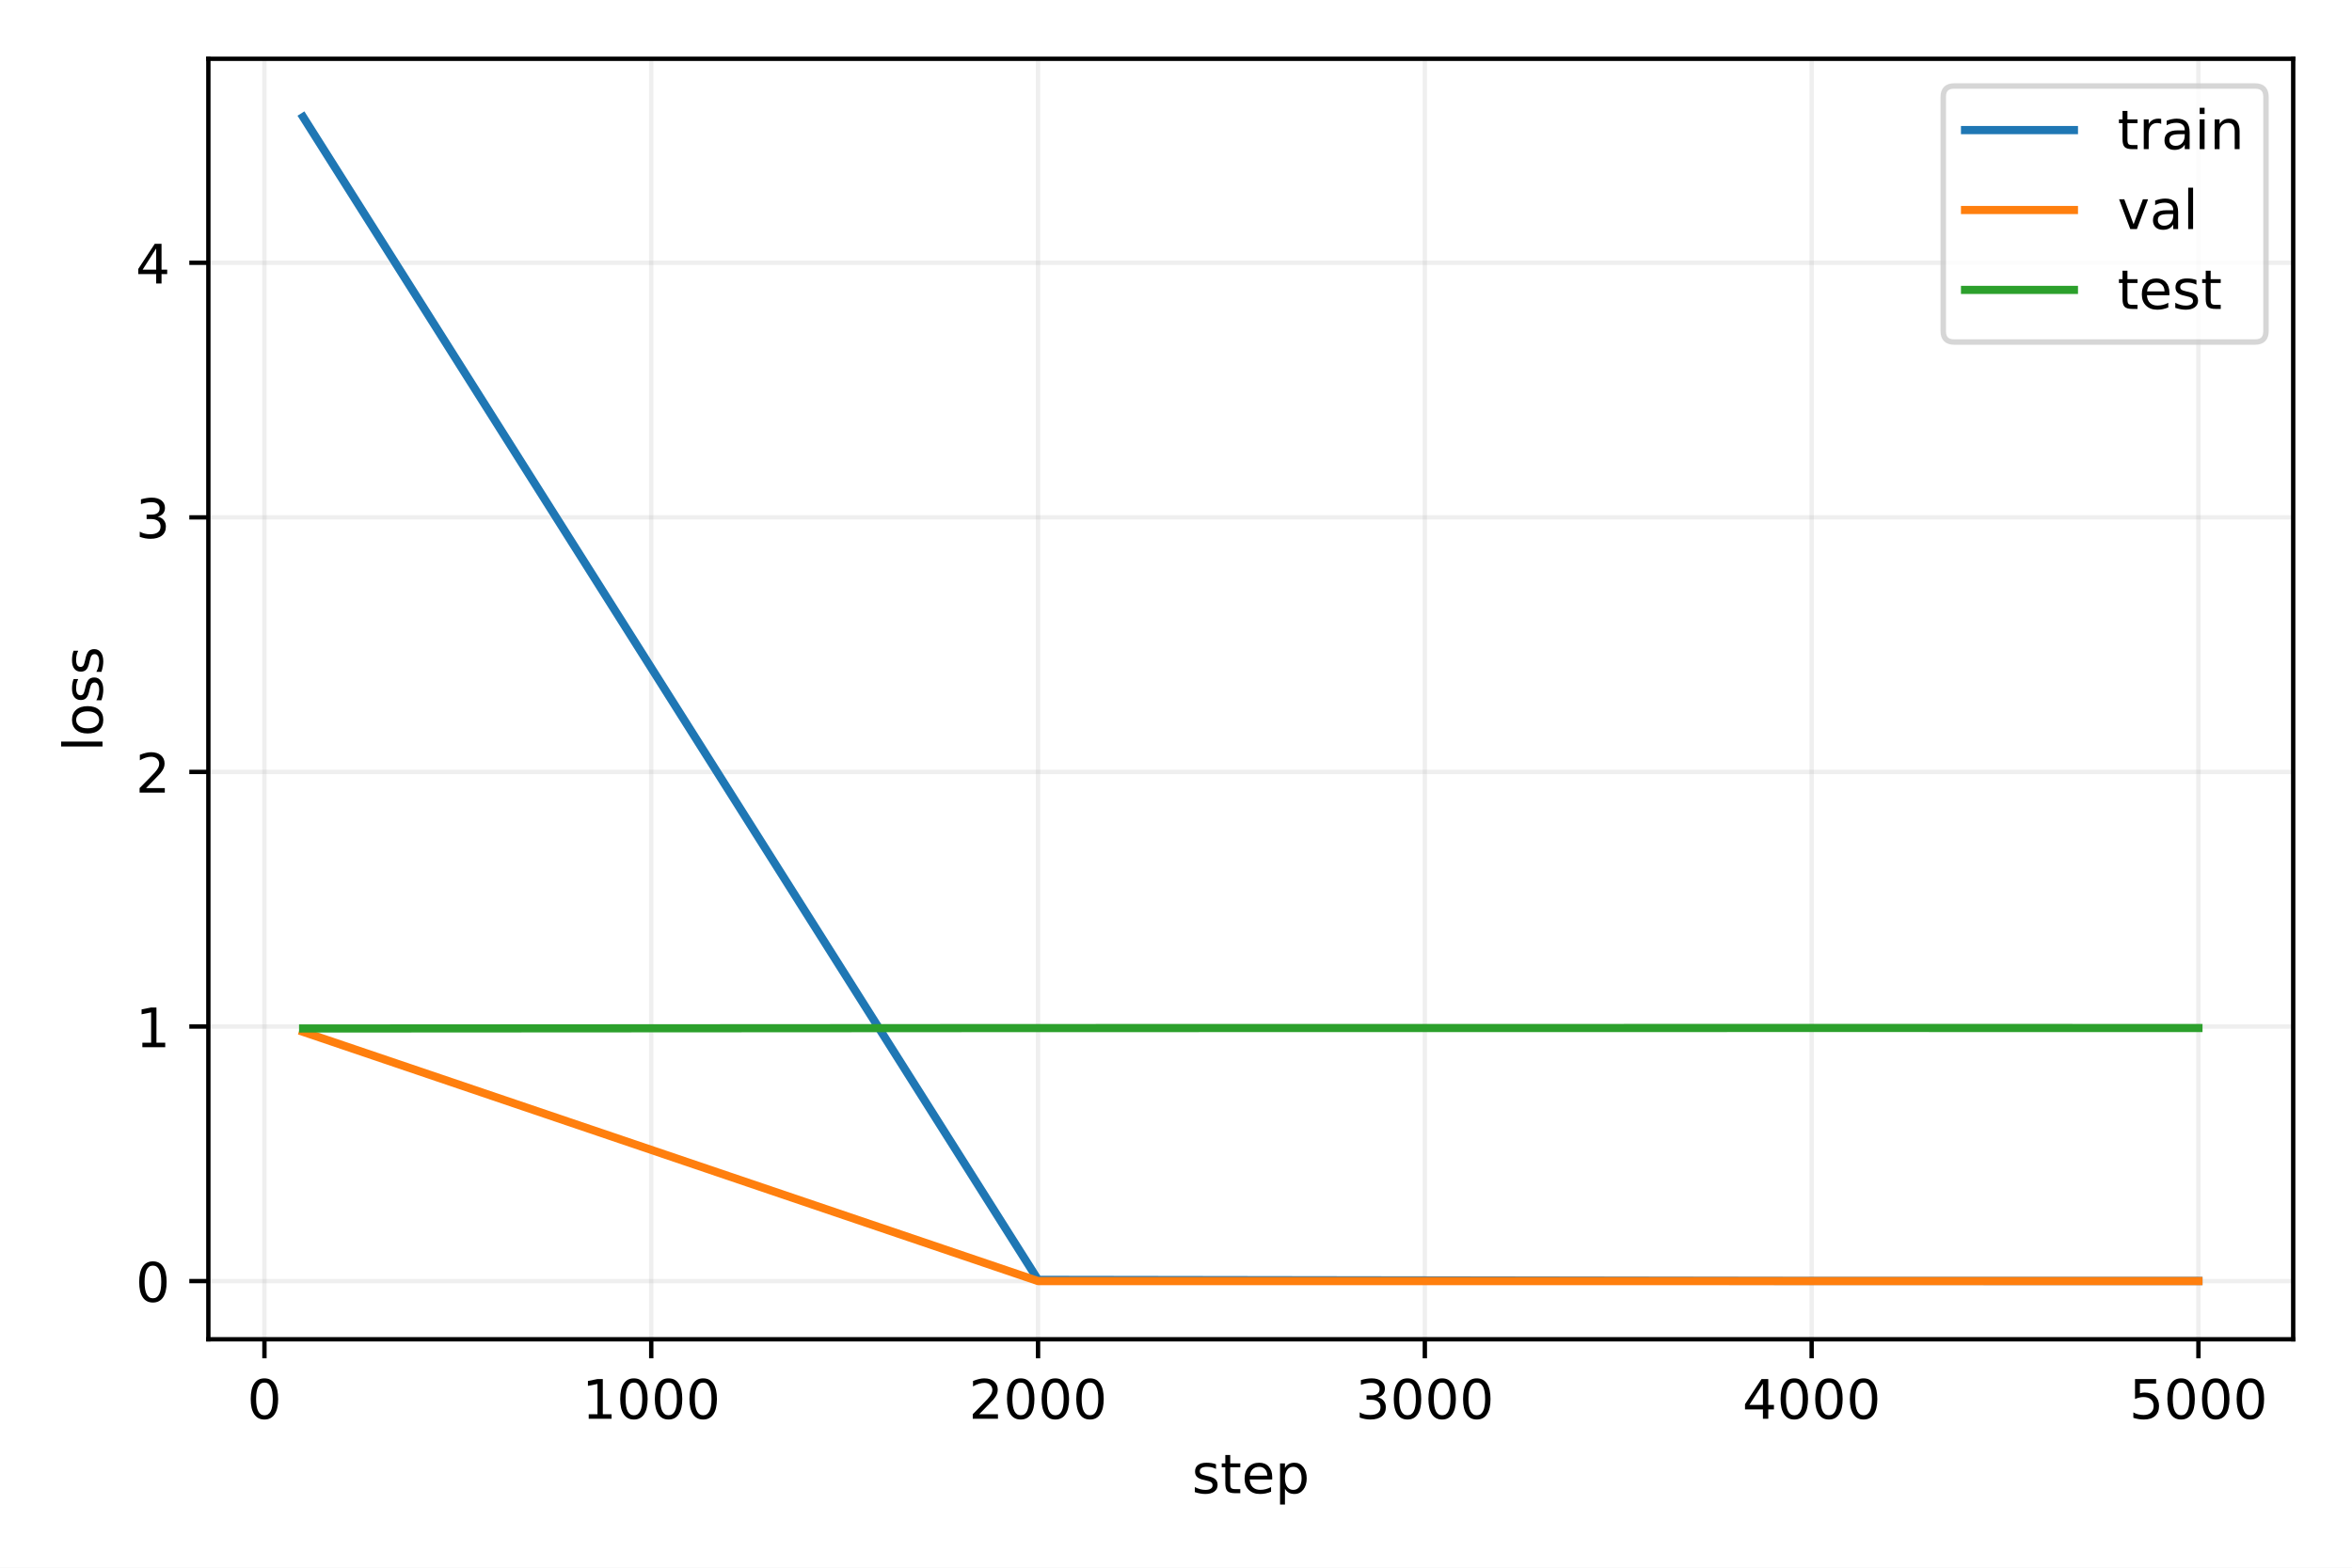
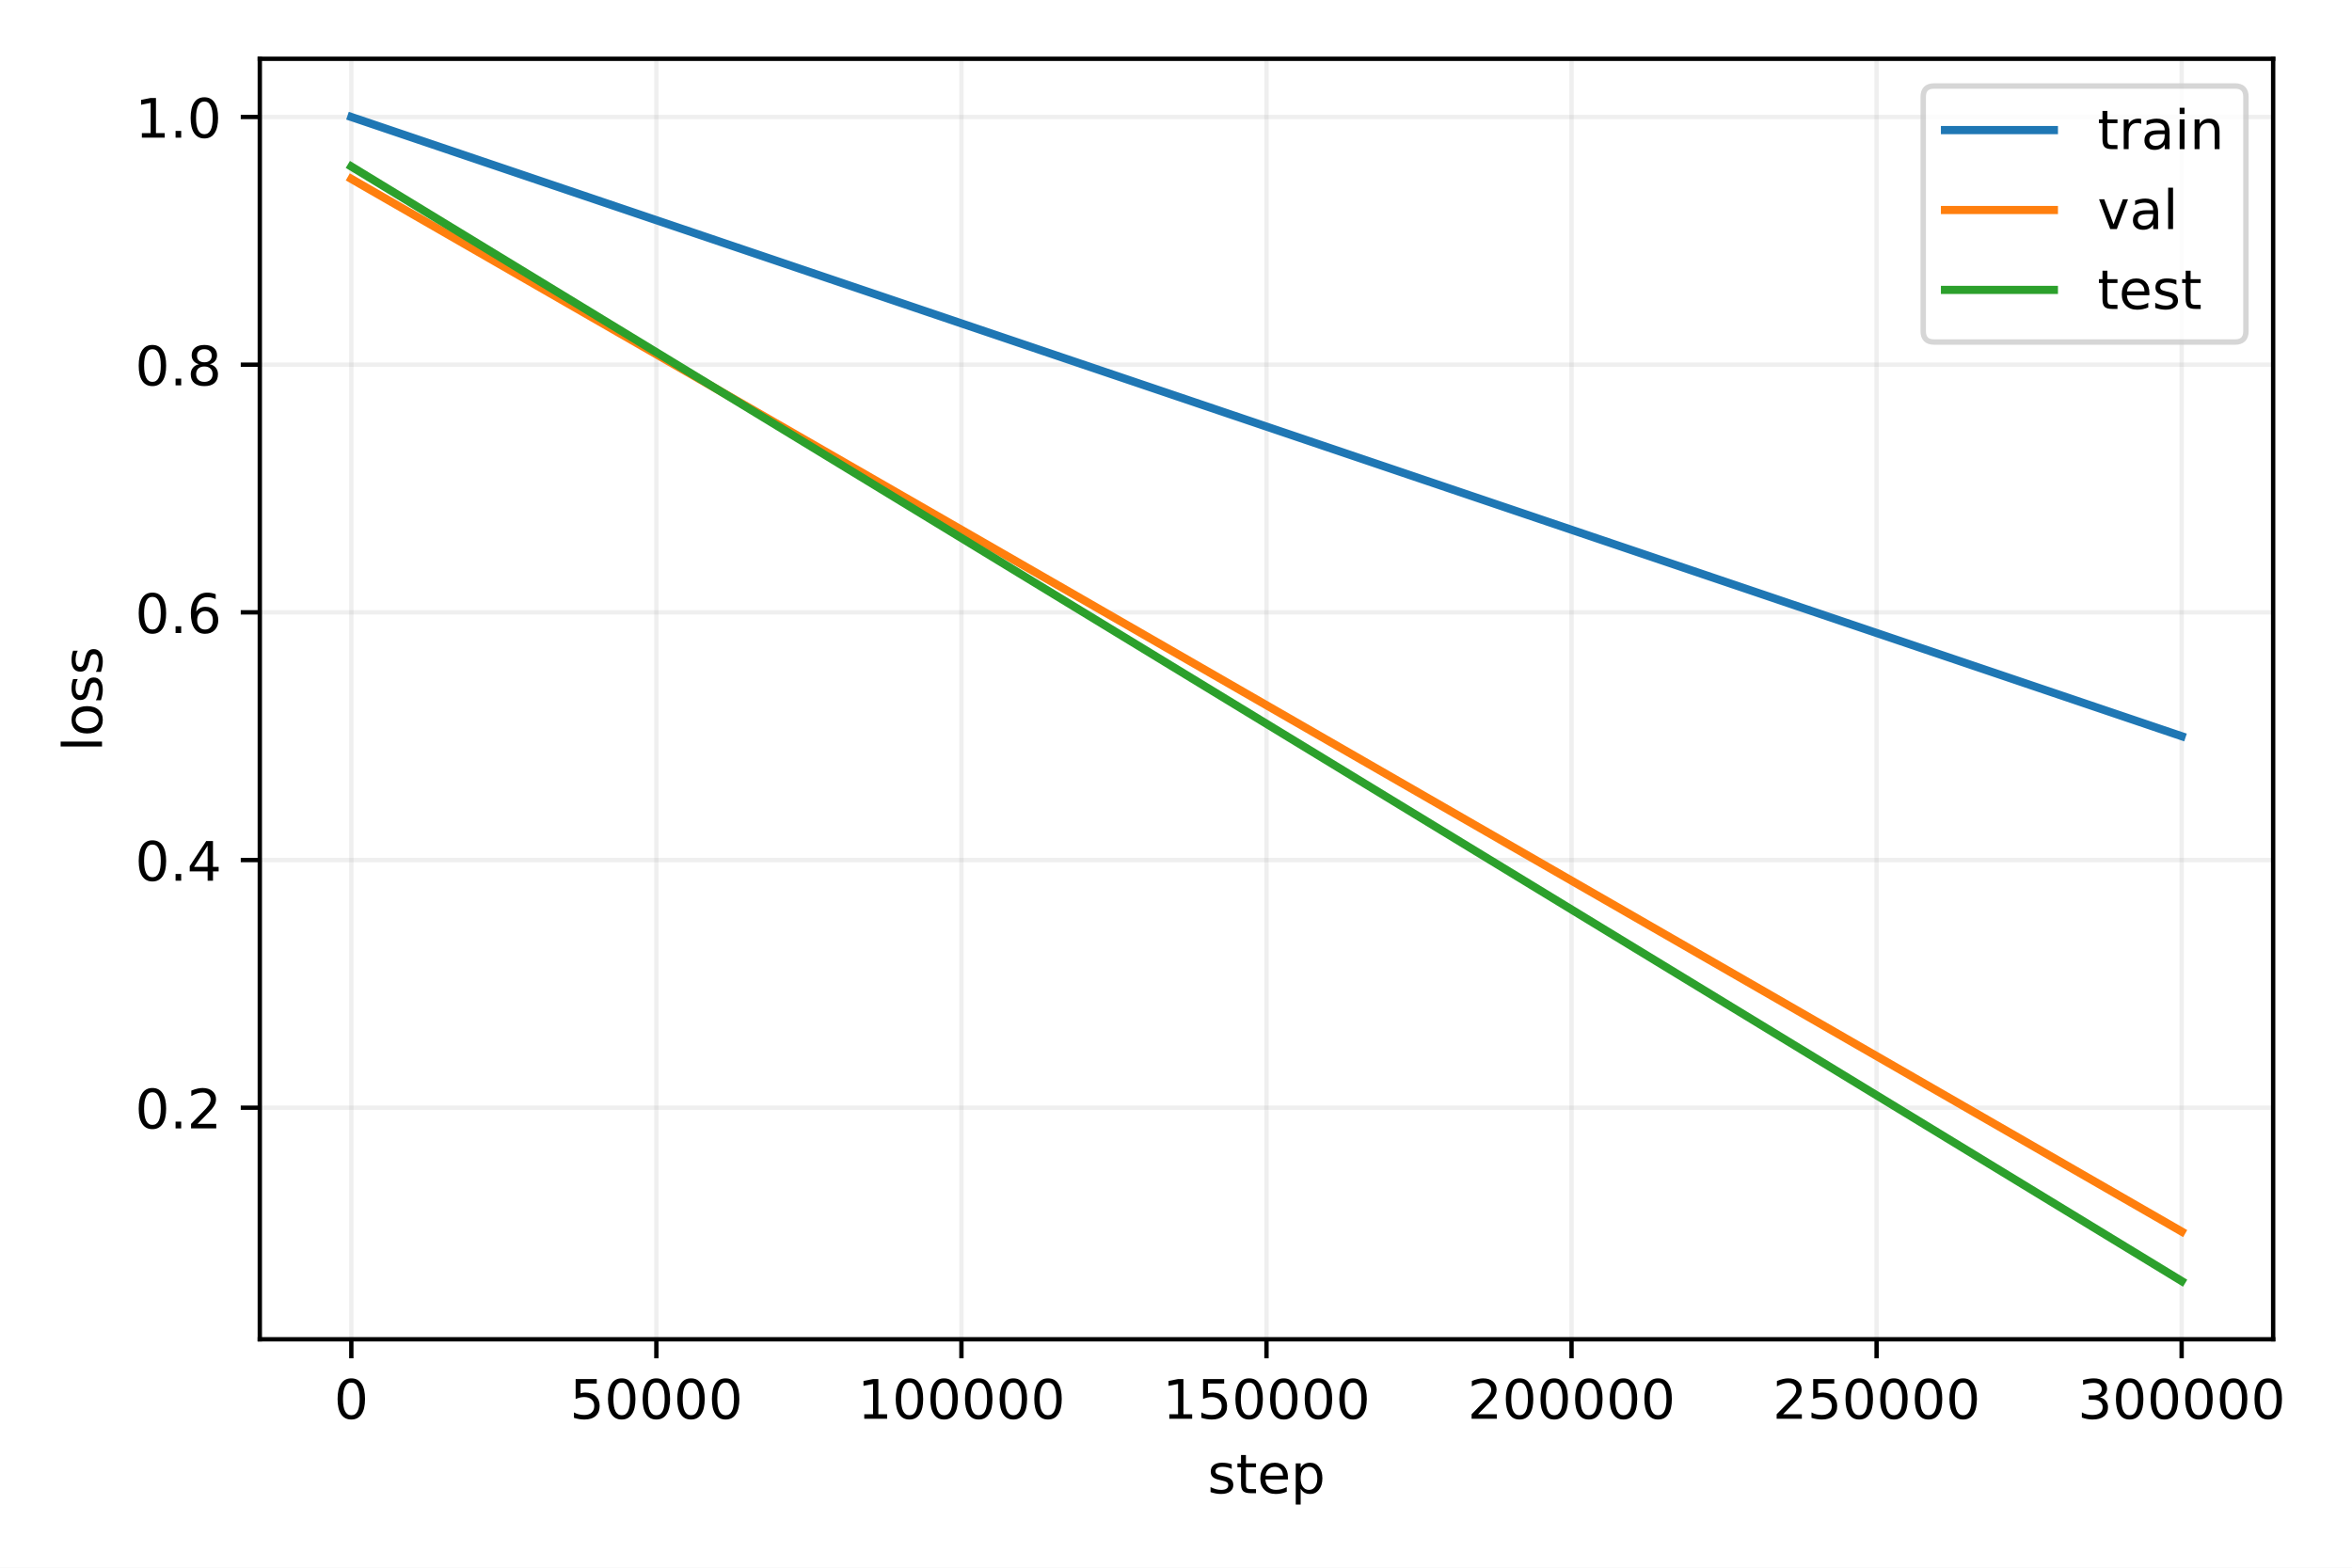
<svg xmlns="http://www.w3.org/2000/svg" xmlns:xlink="http://www.w3.org/1999/xlink" width="432pt" height="288pt" viewBox="0 0 432 288" version="1.1">
  <defs>
    <style type="text/css">*{stroke-linejoin: round; stroke-linecap: butt}</style>
  </defs>
  <g id="figure_1">
    <g id="patch_1">
      <path d="M 0 288  L 432 288  L 432 0  L 0 0  z " style="fill: #ffffff" />
    </g>
    <g id="axes_1">
      <g id="patch_2">
-         <path d="M 38.27 246.04  L 421.2 246.04  L 421.2 10.8  L 38.27 10.8  z " style="fill: #ffffff" />
+         <path d="M 47.72 246.04  L 417.518 246.04  L 417.518 10.8  L 47.72 10.8  z " style="fill: #ffffff" />
      </g>
      <g id="matplotlib.axis_1">
        <g id="xtick_1">
          <g id="line2d_1">
-             <path d="M 48.571 246.04  L 48.571 10.8  " clip-path="url(#pe517634853)" style="fill: none; stroke: #b0b0b0; stroke-opacity: 0.2; stroke-width: 0.8; stroke-linecap: square" />
+             <path d="M 64.528 246.04  L 64.528 10.8  " clip-path="url(#p97c3766f94)" style="fill: none; stroke: #b0b0b0; stroke-opacity: 0.2; stroke-width: 0.8; stroke-linecap: square" />
          </g>
          <g id="line2d_2">
            <defs>
-               <path id="m5bde1cee05" d="M 0 0  L 0 3.5  " style="stroke: #000000; stroke-width: 0.8" />
-             </defs>
-             <g>
-               <use xlink:href="#m5bde1cee05" x="48.571" y="246.04" style="stroke: #000000; stroke-width: 0.8" />
+               <path id="m9fe0821a05" d="M 0 0  L 0 3.5  " style="stroke: #000000; stroke-width: 0.8" />
+             </defs>
+             <g>
+               <use xlink:href="#m9fe0821a05" x="64.528" y="246.04" style="stroke: #000000; stroke-width: 0.8" />
            </g>
          </g>
          <g id="text_1">
-             <g transform="translate(45.39021 260.6384) scale(0.1 -0.1)">
+             <g transform="translate(61.34664 260.6384) scale(0.1 -0.1)">
              <defs>
                <path id="DejaVuSans-30" d="M 2034 4250  Q 1547 4250 1301 3770  Q 1056 3291 1056 2328  Q 1056 1369 1301 889  Q 1547 409 2034 409  Q 2525 409 2770 889  Q 3016 1369 3016 2328  Q 3016 3291 2770 3770  Q 2525 4250 2034 4250  z M 2034 4750  Q 2819 4750 3233 4129  Q 3647 3509 3647 2328  Q 3647 1150 3233 529  Q 2819 -91 2034 -91  Q 1250 -91 836 529  Q 422 1150 422 2328  Q 422 3509 836 4129  Q 1250 4750 2034 4750  z " transform="scale(0.015625)" />
              </defs>
              <use xlink:href="#DejaVuSans-30" />
            </g>
          </g>
        </g>
        <g id="xtick_2">
          <g id="line2d_3">
-             <path d="M 119.616 246.04  L 119.616 10.8  " clip-path="url(#pe517634853)" style="fill: none; stroke: #b0b0b0; stroke-opacity: 0.2; stroke-width: 0.8; stroke-linecap: square" />
+             <path d="M 120.558 246.04  L 120.558 10.8  " clip-path="url(#p97c3766f94)" style="fill: none; stroke: #b0b0b0; stroke-opacity: 0.2; stroke-width: 0.8; stroke-linecap: square" />
          </g>
          <g id="line2d_4">
            <g>
-               <use xlink:href="#m5bde1cee05" x="119.616" y="246.04" style="stroke: #000000; stroke-width: 0.8" />
+               <use xlink:href="#m9fe0821a05" x="120.558" y="246.04" style="stroke: #000000; stroke-width: 0.8" />
            </g>
          </g>
          <g id="text_2">
-             <g transform="translate(106.891 260.6384) scale(0.1 -0.1)">
+             <g transform="translate(104.6519 260.6384) scale(0.1 -0.1)">
+               <defs>
+                 <path id="DejaVuSans-35" d="M 691 4666  L 3169 4666  L 3169 4134  L 1269 4134  L 1269 2991  Q 1406 3038 1543 3061  Q 1681 3084 1819 3084  Q 2600 3084 3056 2656  Q 3513 2228 3513 1497  Q 3513 744 3044 326  Q 2575 -91 1722 -91  Q 1428 -91 1123 -41  Q 819 9 494 109  L 494 744  Q 775 591 1075 516  Q 1375 441 1709 441  Q 2250 441 2565 725  Q 2881 1009 2881 1497  Q 2881 1984 2565 2268  Q 2250 2553 1709 2553  Q 1456 2553 1204 2497  Q 953 2441 691 2322  L 691 4666  z " transform="scale(0.015625)" />
+               </defs>
+               <use xlink:href="#DejaVuSans-35" />
+               <use xlink:href="#DejaVuSans-30" transform="translate(63.62305 0)" />
+               <use xlink:href="#DejaVuSans-30" transform="translate(127.2461 0)" />
+               <use xlink:href="#DejaVuSans-30" transform="translate(190.8691 0)" />
+               <use xlink:href="#DejaVuSans-30" transform="translate(254.4922 0)" />
+             </g>
+           </g>
+         </g>
+         <g id="xtick_3">
+           <g id="line2d_5">
+             <path d="M 176.588 246.04  L 176.588 10.8  " clip-path="url(#p97c3766f94)" style="fill: none; stroke: #b0b0b0; stroke-opacity: 0.2; stroke-width: 0.8; stroke-linecap: square" />
+           </g>
+           <g id="line2d_6">
+             <g>
+               <use xlink:href="#m9fe0821a05" x="176.588" y="246.04" style="stroke: #000000; stroke-width: 0.8" />
+             </g>
+           </g>
+           <g id="text_3">
+             <g transform="translate(157.5008 260.6384) scale(0.1 -0.1)">
              <defs>
                <path id="DejaVuSans-31" d="M 794 531  L 1825 531  L 1825 4091  L 703 3866  L 703 4441  L 1819 4666  L 2450 4666  L 2450 531  L 3481 531  L 3481 0  L 794 0  L 794 531  z " transform="scale(0.015625)" />
              </defs>
              <use xlink:href="#DejaVuSans-31" />
              <use xlink:href="#DejaVuSans-30" transform="translate(63.62305 0)" />
              <use xlink:href="#DejaVuSans-30" transform="translate(127.2461 0)" />
              <use xlink:href="#DejaVuSans-30" transform="translate(190.8691 0)" />
-             </g>
-           </g>
-         </g>
-         <g id="xtick_3">
-           <g id="line2d_5">
-             <path d="M 190.661 246.04  L 190.661 10.8  " clip-path="url(#pe517634853)" style="fill: none; stroke: #b0b0b0; stroke-opacity: 0.2; stroke-width: 0.8; stroke-linecap: square" />
-           </g>
-           <g id="line2d_6">
-             <g>
-               <use xlink:href="#m5bde1cee05" x="190.661" y="246.04" style="stroke: #000000; stroke-width: 0.8" />
-             </g>
-           </g>
-           <g id="text_3">
-             <g transform="translate(177.9355 260.6384) scale(0.1 -0.1)">
+               <use xlink:href="#DejaVuSans-30" transform="translate(254.4922 0)" />
+               <use xlink:href="#DejaVuSans-30" transform="translate(318.1152 0)" />
+             </g>
+           </g>
+         </g>
+         <g id="xtick_4">
+           <g id="line2d_7">
+             <path d="M 232.619 246.04  L 232.619 10.8  " clip-path="url(#p97c3766f94)" style="fill: none; stroke: #b0b0b0; stroke-opacity: 0.2; stroke-width: 0.8; stroke-linecap: square" />
+           </g>
+           <g id="line2d_8">
+             <g>
+               <use xlink:href="#m9fe0821a05" x="232.619" y="246.04" style="stroke: #000000; stroke-width: 0.8" />
+             </g>
+           </g>
+           <g id="text_4">
+             <g transform="translate(213.531 260.6384) scale(0.1 -0.1)">
+               <use xlink:href="#DejaVuSans-31" />
+               <use xlink:href="#DejaVuSans-35" transform="translate(63.62305 0)" />
+               <use xlink:href="#DejaVuSans-30" transform="translate(127.2461 0)" />
+               <use xlink:href="#DejaVuSans-30" transform="translate(190.8691 0)" />
+               <use xlink:href="#DejaVuSans-30" transform="translate(254.4922 0)" />
+               <use xlink:href="#DejaVuSans-30" transform="translate(318.1152 0)" />
+             </g>
+           </g>
+         </g>
+         <g id="xtick_5">
+           <g id="line2d_9">
+             <path d="M 288.649 246.04  L 288.649 10.8  " clip-path="url(#p97c3766f94)" style="fill: none; stroke: #b0b0b0; stroke-opacity: 0.2; stroke-width: 0.8; stroke-linecap: square" />
+           </g>
+           <g id="line2d_10">
+             <g>
+               <use xlink:href="#m9fe0821a05" x="288.649" y="246.04" style="stroke: #000000; stroke-width: 0.8" />
+             </g>
+           </g>
+           <g id="text_5">
+             <g transform="translate(269.5612 260.6384) scale(0.1 -0.1)">
              <defs>
                <path id="DejaVuSans-32" d="M 1228 531  L 3431 531  L 3431 0  L 469 0  L 469 531  Q 828 903 1448 1529  Q 2069 2156 2228 2338  Q 2531 2678 2651 2914  Q 2772 3150 2772 3378  Q 2772 3750 2511 3984  Q 2250 4219 1831 4219  Q 1534 4219 1204 4116  Q 875 4013 500 3803  L 500 4441  Q 881 4594 1212 4672  Q 1544 4750 1819 4750  Q 2544 4750 2975 4387  Q 3406 4025 3406 3419  Q 3406 3131 3298 2873  Q 3191 2616 2906 2266  Q 2828 2175 2409 1742  Q 1991 1309 1228 531  z " transform="scale(0.015625)" />
              </defs>
              <use xlink:href="#DejaVuSans-32" />
              <use xlink:href="#DejaVuSans-30" transform="translate(63.62305 0)" />
              <use xlink:href="#DejaVuSans-30" transform="translate(127.2461 0)" />
              <use xlink:href="#DejaVuSans-30" transform="translate(190.8691 0)" />
-             </g>
-           </g>
-         </g>
-         <g id="xtick_4">
-           <g id="line2d_7">
-             <path d="M 261.705 246.04  L 261.705 10.8  " clip-path="url(#pe517634853)" style="fill: none; stroke: #b0b0b0; stroke-opacity: 0.2; stroke-width: 0.8; stroke-linecap: square" />
-           </g>
-           <g id="line2d_8">
-             <g>
-               <use xlink:href="#m5bde1cee05" x="261.705" y="246.04" style="stroke: #000000; stroke-width: 0.8" />
-             </g>
-           </g>
-           <g id="text_4">
-             <g transform="translate(248.98 260.6384) scale(0.1 -0.1)">
+               <use xlink:href="#DejaVuSans-30" transform="translate(254.4922 0)" />
+               <use xlink:href="#DejaVuSans-30" transform="translate(318.1152 0)" />
+             </g>
+           </g>
+         </g>
+         <g id="xtick_6">
+           <g id="line2d_11">
+             <path d="M 344.679 246.04  L 344.679 10.8  " clip-path="url(#p97c3766f94)" style="fill: none; stroke: #b0b0b0; stroke-opacity: 0.2; stroke-width: 0.8; stroke-linecap: square" />
+           </g>
+           <g id="line2d_12">
+             <g>
+               <use xlink:href="#m9fe0821a05" x="344.679" y="246.04" style="stroke: #000000; stroke-width: 0.8" />
+             </g>
+           </g>
+           <g id="text_6">
+             <g transform="translate(325.5915 260.6384) scale(0.1 -0.1)">
+               <use xlink:href="#DejaVuSans-32" />
+               <use xlink:href="#DejaVuSans-35" transform="translate(63.62305 0)" />
+               <use xlink:href="#DejaVuSans-30" transform="translate(127.2461 0)" />
+               <use xlink:href="#DejaVuSans-30" transform="translate(190.8691 0)" />
+               <use xlink:href="#DejaVuSans-30" transform="translate(254.4922 0)" />
+               <use xlink:href="#DejaVuSans-30" transform="translate(318.1152 0)" />
+             </g>
+           </g>
+         </g>
+         <g id="xtick_7">
+           <g id="line2d_13">
+             <path d="M 400.709 246.04  L 400.709 10.8  " clip-path="url(#p97c3766f94)" style="fill: none; stroke: #b0b0b0; stroke-opacity: 0.2; stroke-width: 0.8; stroke-linecap: square" />
+           </g>
+           <g id="line2d_14">
+             <g>
+               <use xlink:href="#m9fe0821a05" x="400.709" y="246.04" style="stroke: #000000; stroke-width: 0.8" />
+             </g>
+           </g>
+           <g id="text_7">
+             <g transform="translate(381.6217 260.6384) scale(0.1 -0.1)">
              <defs>
                <path id="DejaVuSans-33" d="M 2597 2516  Q 3050 2419 3304 2112  Q 3559 1806 3559 1356  Q 3559 666 3084 287  Q 2609 -91 1734 -91  Q 1441 -91 1130 -33  Q 819 25 488 141  L 488 750  Q 750 597 1062 519  Q 1375 441 1716 441  Q 2309 441 2620 675  Q 2931 909 2931 1356  Q 2931 1769 2642 2001  Q 2353 2234 1838 2234  L 1294 2234  L 1294 2753  L 1863 2753  Q 2328 2753 2575 2939  Q 2822 3125 2822 3475  Q 2822 3834 2567 4026  Q 2313 4219 1838 4219  Q 1578 4219 1281 4162  Q 984 4106 628 3988  L 628 4550  Q 988 4650 1302 4700  Q 1616 4750 1894 4750  Q 2613 4750 3031 4423  Q 3450 4097 3450 3541  Q 3450 3153 3228 2886  Q 3006 2619 2597 2516  z " transform="scale(0.015625)" />
              </defs>
              <use xlink:href="#DejaVuSans-33" />
              <use xlink:href="#DejaVuSans-30" transform="translate(63.62305 0)" />
              <use xlink:href="#DejaVuSans-30" transform="translate(127.2461 0)" />
              <use xlink:href="#DejaVuSans-30" transform="translate(190.8691 0)" />
-             </g>
-           </g>
-         </g>
-         <g id="xtick_5">
-           <g id="line2d_9">
-             <path d="M 332.75 246.04  L 332.75 10.8  " clip-path="url(#pe517634853)" style="fill: none; stroke: #b0b0b0; stroke-opacity: 0.2; stroke-width: 0.8; stroke-linecap: square" />
-           </g>
-           <g id="line2d_10">
-             <g>
-               <use xlink:href="#m5bde1cee05" x="332.75" y="246.04" style="stroke: #000000; stroke-width: 0.8" />
-             </g>
-           </g>
-           <g id="text_5">
-             <g transform="translate(320.0246 260.6384) scale(0.1 -0.1)">
-               <defs>
-                 <path id="DejaVuSans-34" d="M 2419 4116  L 825 1625  L 2419 1625  L 2419 4116  z M 2253 4666  L 3047 4666  L 3047 1625  L 3713 1625  L 3713 1100  L 3047 1100  L 3047 0  L 2419 0  L 2419 1100  L 313 1100  L 313 1709  L 2253 4666  z " transform="scale(0.015625)" />
-               </defs>
-               <use xlink:href="#DejaVuSans-34" />
-               <use xlink:href="#DejaVuSans-30" transform="translate(63.62305 0)" />
-               <use xlink:href="#DejaVuSans-30" transform="translate(127.2461 0)" />
-               <use xlink:href="#DejaVuSans-30" transform="translate(190.8691 0)" />
-             </g>
-           </g>
-         </g>
-         <g id="xtick_6">
-           <g id="line2d_11">
-             <path d="M 403.794 246.04  L 403.794 10.8  " clip-path="url(#pe517634853)" style="fill: none; stroke: #b0b0b0; stroke-opacity: 0.2; stroke-width: 0.8; stroke-linecap: square" />
-           </g>
-           <g id="line2d_12">
-             <g>
-               <use xlink:href="#m5bde1cee05" x="403.794" y="246.04" style="stroke: #000000; stroke-width: 0.8" />
-             </g>
-           </g>
-           <g id="text_6">
-             <g transform="translate(391.0691 260.6384) scale(0.1 -0.1)">
-               <defs>
-                 <path id="DejaVuSans-35" d="M 691 4666  L 3169 4666  L 3169 4134  L 1269 4134  L 1269 2991  Q 1406 3038 1543 3061  Q 1681 3084 1819 3084  Q 2600 3084 3056 2656  Q 3513 2228 3513 1497  Q 3513 744 3044 326  Q 2575 -91 1722 -91  Q 1428 -91 1123 -41  Q 819 9 494 109  L 494 744  Q 775 591 1075 516  Q 1375 441 1709 441  Q 2250 441 2565 725  Q 2881 1009 2881 1497  Q 2881 1984 2565 2268  Q 2250 2553 1709 2553  Q 1456 2553 1204 2497  Q 953 2441 691 2322  L 691 4666  z " transform="scale(0.015625)" />
-               </defs>
-               <use xlink:href="#DejaVuSans-35" />
-               <use xlink:href="#DejaVuSans-30" transform="translate(63.62305 0)" />
-               <use xlink:href="#DejaVuSans-30" transform="translate(127.2461 0)" />
-               <use xlink:href="#DejaVuSans-30" transform="translate(190.8691 0)" />
-             </g>
-           </g>
-         </g>
-         <g id="text_7">
-           <g transform="translate(218.9194 274.3166) scale(0.1 -0.1)">
+               <use xlink:href="#DejaVuSans-30" transform="translate(254.4922 0)" />
+               <use xlink:href="#DejaVuSans-30" transform="translate(318.1152 0)" />
+             </g>
+           </g>
+         </g>
+         <g id="text_8">
+           <g transform="translate(221.8035 274.3166) scale(0.1 -0.1)">
            <defs>
              <path id="DejaVuSans-73" d="M 2834 3397  L 2834 2853  Q 2591 2978 2328 3040  Q 2066 3103 1784 3103  Q 1356 3103 1142 2972  Q 928 2841 928 2578  Q 928 2378 1081 2264  Q 1234 2150 1697 2047  L 1894 2003  Q 2506 1872 2764 1633  Q 3022 1394 3022 966  Q 3022 478 2636 193  Q 2250 -91 1575 -91  Q 1294 -91 989 -36  Q 684 19 347 128  L 347 722  Q 666 556 975 473  Q 1284 391 1588 391  Q 1994 391 2212 530  Q 2431 669 2431 922  Q 2431 1156 2273 1281  Q 2116 1406 1581 1522  L 1381 1569  Q 847 1681 609 1914  Q 372 2147 372 2553  Q 372 3047 722 3315  Q 1072 3584 1716 3584  Q 2034 3584 2315 3537  Q 2597 3491 2834 3397  z " transform="scale(0.015625)" />
              <path id="DejaVuSans-74" d="M 1172 4494  L 1172 3500  L 2356 3500  L 2356 3053  L 1172 3053  L 1172 1153  Q 1172 725 1289 603  Q 1406 481 1766 481  L 2356 481  L 2356 0  L 1766 0  Q 1100 0 847 248  Q 594 497 594 1153  L 594 3053  L 172 3053  L 172 3500  L 594 3500  L 594 4494  L 1172 4494  z " transform="scale(0.015625)" />
              <path id="DejaVuSans-65" d="M 3597 1894  L 3597 1613  L 953 1613  Q 991 1019 1311 708  Q 1631 397 2203 397  Q 2534 397 2845 478  Q 3156 559 3463 722  L 3463 178  Q 3153 47 2828 -22  Q 2503 -91 2169 -91  Q 1331 -91 842 396  Q 353 884 353 1716  Q 353 2575 817 3079  Q 1281 3584 2069 3584  Q 2775 3584 3186 3129  Q 3597 2675 3597 1894  z M 3022 2063  Q 3016 2534 2758 2815  Q 2500 3097 2075 3097  Q 1594 3097 1305 2825  Q 1016 2553 972 2059  L 3022 2063  z " transform="scale(0.015625)" />
              <path id="DejaVuSans-70" d="M 1159 525  L 1159 -1331  L 581 -1331  L 581 3500  L 1159 3500  L 1159 2969  Q 1341 3281 1617 3432  Q 1894 3584 2278 3584  Q 2916 3584 3314 3078  Q 3713 2572 3713 1747  Q 3713 922 3314 415  Q 2916 -91 2278 -91  Q 1894 -91 1617 61  Q 1341 213 1159 525  z M 3116 1747  Q 3116 2381 2855 2742  Q 2594 3103 2138 3103  Q 1681 3103 1420 2742  Q 1159 2381 1159 1747  Q 1159 1113 1420 752  Q 1681 391 2138 391  Q 2594 391 2855 752  Q 3116 1113 3116 1747  z " transform="scale(0.015625)" />
            </defs>
            <use xlink:href="#DejaVuSans-73" />
            <use xlink:href="#DejaVuSans-74" transform="translate(52.09961 0)" />
            <use xlink:href="#DejaVuSans-65" transform="translate(91.30859 0)" />
            <use xlink:href="#DejaVuSans-70" transform="translate(152.832 0)" />
          </g>
        </g>
      </g>
      <g id="matplotlib.axis_2">
        <g id="ytick_1">
-           <g id="line2d_13">
-             <path d="M 38.27 235.347  L 421.2 235.347  " clip-path="url(#pe517634853)" style="fill: none; stroke: #b0b0b0; stroke-opacity: 0.2; stroke-width: 0.8; stroke-linecap: square" />
-           </g>
-           <g id="line2d_14">
-             <defs>
-               <path id="m366506553c" d="M 0 0  L -3.5 0  " style="stroke: #000000; stroke-width: 0.8" />
-             </defs>
-             <g>
-               <use xlink:href="#m366506553c" x="38.27" y="235.347" style="stroke: #000000; stroke-width: 0.8" />
-             </g>
-           </g>
-           <g id="text_8">
-             <g transform="translate(24.9075 239.1465) scale(0.1 -0.1)">
-               <use xlink:href="#DejaVuSans-30" />
+           <g id="line2d_15">
+             <path d="M 47.72 203.497  L 417.518 203.497  " clip-path="url(#p97c3766f94)" style="fill: none; stroke: #b0b0b0; stroke-opacity: 0.2; stroke-width: 0.8; stroke-linecap: square" />
+           </g>
+           <g id="line2d_16">
+             <defs>
+               <path id="mb948f4cb63" d="M 0 0  L -3.5 0  " style="stroke: #000000; stroke-width: 0.8" />
+             </defs>
+             <g>
+               <use xlink:href="#mb948f4cb63" x="47.72" y="203.497" style="stroke: #000000; stroke-width: 0.8" />
+             </g>
+           </g>
+           <g id="text_9">
+             <g transform="translate(24.81687 207.2957) scale(0.1 -0.1)">
+               <defs>
+                 <path id="DejaVuSans-2e" d="M 684 794  L 1344 794  L 1344 0  L 684 0  L 684 794  z " transform="scale(0.015625)" />
+               </defs>
+               <use xlink:href="#DejaVuSans-30" />
+               <use xlink:href="#DejaVuSans-2e" transform="translate(63.62305 0)" />
+               <use xlink:href="#DejaVuSans-32" transform="translate(95.41016 0)" />
            </g>
          </g>
        </g>
        <g id="ytick_2">
-           <g id="line2d_15">
-             <path d="M 38.27 188.58  L 421.2 188.58  " clip-path="url(#pe517634853)" style="fill: none; stroke: #b0b0b0; stroke-opacity: 0.2; stroke-width: 0.8; stroke-linecap: square" />
-           </g>
-           <g id="line2d_16">
-             <g>
-               <use xlink:href="#m366506553c" x="38.27" y="188.58" style="stroke: #000000; stroke-width: 0.8" />
-             </g>
-           </g>
-           <g id="text_9">
-             <g transform="translate(24.9075 192.379) scale(0.1 -0.1)">
+           <g id="line2d_17">
+             <path d="M 47.72 157.995  L 417.518 157.995  " clip-path="url(#p97c3766f94)" style="fill: none; stroke: #b0b0b0; stroke-opacity: 0.2; stroke-width: 0.8; stroke-linecap: square" />
+           </g>
+           <g id="line2d_18">
+             <g>
+               <use xlink:href="#mb948f4cb63" x="47.72" y="157.995" style="stroke: #000000; stroke-width: 0.8" />
+             </g>
+           </g>
+           <g id="text_10">
+             <g transform="translate(24.81687 161.7947) scale(0.1 -0.1)">
+               <defs>
+                 <path id="DejaVuSans-34" d="M 2419 4116  L 825 1625  L 2419 1625  L 2419 4116  z M 2253 4666  L 3047 4666  L 3047 1625  L 3713 1625  L 3713 1100  L 3047 1100  L 3047 0  L 2419 0  L 2419 1100  L 313 1100  L 313 1709  L 2253 4666  z " transform="scale(0.015625)" />
+               </defs>
+               <use xlink:href="#DejaVuSans-30" />
+               <use xlink:href="#DejaVuSans-2e" transform="translate(63.62305 0)" />
+               <use xlink:href="#DejaVuSans-34" transform="translate(95.41016 0)" />
+             </g>
+           </g>
+         </g>
+         <g id="ytick_3">
+           <g id="line2d_19">
+             <path d="M 47.72 112.494  L 417.518 112.494  " clip-path="url(#p97c3766f94)" style="fill: none; stroke: #b0b0b0; stroke-opacity: 0.2; stroke-width: 0.8; stroke-linecap: square" />
+           </g>
+           <g id="line2d_20">
+             <g>
+               <use xlink:href="#mb948f4cb63" x="47.72" y="112.494" style="stroke: #000000; stroke-width: 0.8" />
+             </g>
+           </g>
+           <g id="text_11">
+             <g transform="translate(24.81687 116.2936) scale(0.1 -0.1)">
+               <defs>
+                 <path id="DejaVuSans-36" d="M 2113 2584  Q 1688 2584 1439 2293  Q 1191 2003 1191 1497  Q 1191 994 1439 701  Q 1688 409 2113 409  Q 2538 409 2786 701  Q 3034 994 3034 1497  Q 3034 2003 2786 2293  Q 2538 2584 2113 2584  z M 3366 4563  L 3366 3988  Q 3128 4100 2886 4159  Q 2644 4219 2406 4219  Q 1781 4219 1451 3797  Q 1122 3375 1075 2522  Q 1259 2794 1537 2939  Q 1816 3084 2150 3084  Q 2853 3084 3261 2657  Q 3669 2231 3669 1497  Q 3669 778 3244 343  Q 2819 -91 2113 -91  Q 1303 -91 875 529  Q 447 1150 447 2328  Q 447 3434 972 4092  Q 1497 4750 2381 4750  Q 2619 4750 2861 4703  Q 3103 4656 3366 4563  z " transform="scale(0.015625)" />
+               </defs>
+               <use xlink:href="#DejaVuSans-30" />
+               <use xlink:href="#DejaVuSans-2e" transform="translate(63.62305 0)" />
+               <use xlink:href="#DejaVuSans-36" transform="translate(95.41016 0)" />
+             </g>
+           </g>
+         </g>
+         <g id="ytick_4">
+           <g id="line2d_21">
+             <path d="M 47.72 66.993  L 417.518 66.993  " clip-path="url(#p97c3766f94)" style="fill: none; stroke: #b0b0b0; stroke-opacity: 0.2; stroke-width: 0.8; stroke-linecap: square" />
+           </g>
+           <g id="line2d_22">
+             <g>
+               <use xlink:href="#mb948f4cb63" x="47.72" y="66.993" style="stroke: #000000; stroke-width: 0.8" />
+             </g>
+           </g>
+           <g id="text_12">
+             <g transform="translate(24.81687 70.79255) scale(0.1 -0.1)">
+               <defs>
+                 <path id="DejaVuSans-38" d="M 2034 2216  Q 1584 2216 1326 1975  Q 1069 1734 1069 1313  Q 1069 891 1326 650  Q 1584 409 2034 409  Q 2484 409 2743 651  Q 3003 894 3003 1313  Q 3003 1734 2745 1975  Q 2488 2216 2034 2216  z M 1403 2484  Q 997 2584 770 2862  Q 544 3141 544 3541  Q 544 4100 942 4425  Q 1341 4750 2034 4750  Q 2731 4750 3128 4425  Q 3525 4100 3525 3541  Q 3525 3141 3298 2862  Q 3072 2584 2669 2484  Q 3125 2378 3379 2068  Q 3634 1759 3634 1313  Q 3634 634 3220 271  Q 2806 -91 2034 -91  Q 1263 -91 848 271  Q 434 634 434 1313  Q 434 1759 690 2068  Q 947 2378 1403 2484  z M 1172 3481  Q 1172 3119 1398 2916  Q 1625 2713 2034 2713  Q 2441 2713 2670 2916  Q 2900 3119 2900 3481  Q 2900 3844 2670 4047  Q 2441 4250 2034 4250  Q 1625 4250 1398 4047  Q 1172 3844 1172 3481  z " transform="scale(0.015625)" />
+               </defs>
+               <use xlink:href="#DejaVuSans-30" />
+               <use xlink:href="#DejaVuSans-2e" transform="translate(63.62305 0)" />
+               <use xlink:href="#DejaVuSans-38" transform="translate(95.41016 0)" />
+             </g>
+           </g>
+         </g>
+         <g id="ytick_5">
+           <g id="line2d_23">
+             <path d="M 47.72 21.492  L 417.518 21.492  " clip-path="url(#p97c3766f94)" style="fill: none; stroke: #b0b0b0; stroke-opacity: 0.2; stroke-width: 0.8; stroke-linecap: square" />
+           </g>
+           <g id="line2d_24">
+             <g>
+               <use xlink:href="#mb948f4cb63" x="47.72" y="21.492" style="stroke: #000000; stroke-width: 0.8" />
+             </g>
+           </g>
+           <g id="text_13">
+             <g transform="translate(24.81687 25.29149) scale(0.1 -0.1)">
              <use xlink:href="#DejaVuSans-31" />
-             </g>
-           </g>
-         </g>
-         <g id="ytick_3">
-           <g id="line2d_17">
-             <path d="M 38.27 141.812  L 421.2 141.812  " clip-path="url(#pe517634853)" style="fill: none; stroke: #b0b0b0; stroke-opacity: 0.2; stroke-width: 0.8; stroke-linecap: square" />
-           </g>
-           <g id="line2d_18">
-             <g>
-               <use xlink:href="#m366506553c" x="38.27" y="141.812" style="stroke: #000000; stroke-width: 0.8" />
-             </g>
-           </g>
-           <g id="text_10">
-             <g transform="translate(24.9075 145.6116) scale(0.1 -0.1)">
-               <use xlink:href="#DejaVuSans-32" />
-             </g>
-           </g>
-         </g>
-         <g id="ytick_4">
-           <g id="line2d_19">
-             <path d="M 38.27 95.045  L 421.2 95.045  " clip-path="url(#pe517634853)" style="fill: none; stroke: #b0b0b0; stroke-opacity: 0.2; stroke-width: 0.8; stroke-linecap: square" />
-           </g>
-           <g id="line2d_20">
-             <g>
-               <use xlink:href="#m366506553c" x="38.27" y="95.045" style="stroke: #000000; stroke-width: 0.8" />
-             </g>
-           </g>
-           <g id="text_11">
-             <g transform="translate(24.9075 98.84416) scale(0.1 -0.1)">
-               <use xlink:href="#DejaVuSans-33" />
-             </g>
-           </g>
-         </g>
-         <g id="ytick_5">
-           <g id="line2d_21">
-             <path d="M 38.27 48.277  L 421.2 48.277  " clip-path="url(#pe517634853)" style="fill: none; stroke: #b0b0b0; stroke-opacity: 0.2; stroke-width: 0.8; stroke-linecap: square" />
-           </g>
-           <g id="line2d_22">
-             <g>
-               <use xlink:href="#m366506553c" x="38.27" y="48.277" style="stroke: #000000; stroke-width: 0.8" />
-             </g>
-           </g>
-           <g id="text_12">
-             <g transform="translate(24.9075 52.07671) scale(0.1 -0.1)">
-               <use xlink:href="#DejaVuSans-34" />
-             </g>
-           </g>
-         </g>
-         <g id="text_13">
-           <g transform="translate(18.82781 138.0778) rotate(-90) scale(0.1 -0.1)">
+               <use xlink:href="#DejaVuSans-2e" transform="translate(63.62305 0)" />
+               <use xlink:href="#DejaVuSans-30" transform="translate(95.41016 0)" />
+             </g>
+           </g>
+         </g>
+         <g id="text_14">
+           <g transform="translate(18.73719 138.0778) rotate(-90) scale(0.1 -0.1)">
            <defs>
              <path id="DejaVuSans-6c" d="M 603 4863  L 1178 4863  L 1178 0  L 603 0  L 603 4863  z " transform="scale(0.015625)" />
              <path id="DejaVuSans-6f" d="M 1959 3097  Q 1497 3097 1228 2736  Q 959 2375 959 1747  Q 959 1119 1226 758  Q 1494 397 1959 397  Q 2419 397 2687 759  Q 2956 1122 2956 1747  Q 2956 2369 2687 2733  Q 2419 3097 1959 3097  z M 1959 3584  Q 2709 3584 3137 3096  Q 3566 2609 3566 1747  Q 3566 888 3137 398  Q 2709 -91 1959 -91  Q 1206 -91 779 398  Q 353 888 353 1747  Q 353 2609 779 3096  Q 1206 3584 1959 3584  z " transform="scale(0.015625)" />
            </defs>
            <use xlink:href="#DejaVuSans-6c" />
            <use xlink:href="#DejaVuSans-6f" transform="translate(27.7832 0)" />
            <use xlink:href="#DejaVuSans-73" transform="translate(88.96484 0)" />
            <use xlink:href="#DejaVuSans-73" transform="translate(141.0645 0)" />
          </g>
        </g>
      </g>
-       <g id="line2d_23">
-         <path d="M 55.676 21.493  L 190.661 235.122  L 332.75 235.322  L 403.794 235.326  " clip-path="url(#pe517634853)" style="fill: none; stroke: #1f77b4; stroke-width: 1.5; stroke-linecap: square" />
-       </g>
-       <g id="line2d_24">
-         <path d="M 55.676 189.56  L 190.661 235.347  L 332.75 235.347  L 403.794 235.347  " clip-path="url(#pe517634853)" style="fill: none; stroke: #ff7f0e; stroke-width: 1.5; stroke-linecap: square" />
-       </g>
      <g id="line2d_25">
-         <path d="M 55.676 188.944  L 190.661 188.867  L 332.75 188.85  L 403.794 188.856  " clip-path="url(#pe517634853)" style="fill: none; stroke: #2ca02c; stroke-width: 1.5; stroke-linecap: square" />
+         <path d="M 64.529 21.493  L 65.367 21.776  L 67.141 22.377  L 67.979 22.66  L 69.753 23.26  L 70.591 23.544  L 72.365 24.144  L 73.204 24.428  L 74.978 25.028  L 75.816 25.312  L 77.59 25.912  L 78.428 26.195  L 80.202 26.796  L 81.04 27.079  L 82.814 27.68  L 83.652 27.963  L 85.426 28.564  L 86.264 28.847  L 88.038 29.447  L 88.876 29.731  L 90.65 30.331  L 91.489 30.615  L 93.262 31.215  L 94.101 31.499  L 95.875 32.099  L 96.713 32.382  L 98.487 32.983  L 99.325 33.266  L 101.099 33.867  L 101.937 34.15  L 103.711 34.751  L 104.549 35.034  L 106.323 35.634  L 107.161 35.918  L 108.935 36.518  L 109.773 36.802  L 111.547 37.402  L 112.386 37.686  L 114.159 38.286  L 114.998 38.57  L 116.772 39.17  L 117.61 39.453  L 119.384 40.054  L 120.222 40.337  L 121.996 40.938  L 122.834 41.221  L 124.608 41.821  L 125.446 42.105  L 127.22 42.705  L 128.058 42.989  L 129.832 43.589  L 130.67 43.873  L 132.444 44.473  L 133.283 44.757  L 135.056 45.357  L 135.895 45.64  L 137.669 46.241  L 138.507 46.524  L 140.281 47.125  L 141.119 47.408  L 142.893 48.008  L 143.731 48.292  L 145.505 48.892  L 146.343 49.176  L 148.117 49.776  L 148.955 50.06  L 150.729 50.66  L 151.567 50.944  L 153.341 51.544  L 154.18 51.827  L 155.954 52.428  L 156.792 52.711  L 158.566 53.312  L 159.404 53.595  L 161.178 54.195  L 162.016 54.479  L 163.79 55.079  L 164.628 55.363  L 166.402 55.963  L 167.24 56.247  L 169.014 56.847  L 169.852 57.131  L 171.626 57.731  L 172.464 58.014  L 174.238 58.615  L 175.077 58.898  L 176.851 59.499  L 177.689 59.782  L 179.463 60.382  L 180.301 60.666  L 182.075 61.266  L 182.913 61.55  L 184.687 62.15  L 185.525 62.434  L 187.299 63.034  L 188.137 63.318  L 189.911 63.918  L 190.749 64.201  L 192.523 64.802  L 193.362 65.085  L 195.135 65.686  L 195.974 65.969  L 197.748 66.569  L 198.586 66.853  L 200.36 67.453  L 201.198 67.737  L 202.972 68.337  L 203.81 68.621  L 205.584 69.221  L 206.422 69.505  L 208.196 70.105  L 209.034 70.388  L 210.808 70.989  L 211.646 71.272  L 213.42 71.873  L 214.259 72.156  L 216.032 72.757  L 216.871 73.04  L 218.645 73.64  L 219.483 73.924  L 221.257 74.524  L 222.095 74.808  L 223.869 75.408  L 224.707 75.692  L 226.481 76.292  L 227.319 76.575  L 229.093 77.176  L 229.931 77.459  L 231.705 78.06  L 232.543 78.343  L 234.317 78.944  L 235.156 79.227  L 236.929 79.827  L 237.768 80.111  L 239.542 80.711  L 240.38 80.995  L 242.154 81.595  L 242.992 81.879  L 244.766 82.479  L 245.604 82.762  L 247.378 83.363  L 248.216 83.646  L 249.99 84.247  L 250.828 84.53  L 252.602 85.131  L 253.44 85.414  L 255.214 86.014  L 256.053 86.298  L 257.827 86.898  L 258.665 87.182  L 260.439 87.782  L 261.277 88.066  L 263.051 88.666  L 263.889 88.949  L 265.663 89.55  L 266.501 89.833  L 268.275 90.434  L 269.113 90.717  L 270.887 91.318  L 271.725 91.601  L 273.499 92.201  L 274.338 92.485  L 276.111 93.085  L 276.95 93.369  L 278.724 93.969  L 279.562 94.253  L 281.336 94.853  L 282.174 95.136  L 283.948 95.737  L 284.786 96.02  L 286.56 96.621  L 287.398 96.904  L 289.172 97.505  L 290.01 97.788  L 291.784 98.388  L 292.622 98.672  L 294.396 99.272  L 295.235 99.556  L 297.008 100.156  L 297.847 100.44  L 299.621 101.04  L 300.459 101.323  L 302.233 101.924  L 303.071 102.207  L 304.845 102.808  L 305.683 103.091  L 307.457 103.692  L 308.295 103.975  L 310.069 104.575  L 310.907 104.859  L 312.681 105.459  L 313.519 105.743  L 315.293 106.343  L 316.132 106.627  L 317.905 107.227  L 318.744 107.51  L 320.518 108.111  L 321.356 108.394  L 323.13 108.995  L 323.968 109.278  L 325.742 109.879  L 326.58 110.162  L 328.354 110.762  L 329.192 111.046  L 330.966 111.646  L 331.804 111.93  L 333.578 112.53  L 334.416 112.814  L 336.19 113.414  L 337.029 113.697  L 338.803 114.298  L 339.641 114.581  L 341.415 115.182  L 342.253 115.465  L 344.027 116.066  L 344.865 116.349  L 346.639 116.949  L 347.477 117.233  L 349.251 117.833  L 350.089 118.117  L 351.863 118.717  L 352.701 119.001  L 354.475 119.601  L 355.313 119.884  L 357.087 120.485  L 357.926 120.768  L 359.7 121.369  L 360.538 121.652  L 362.312 122.253  L 363.15 122.536  L 364.924 123.136  L 365.762 123.42  L 367.536 124.02  L 368.374 124.304  L 370.148 124.904  L 370.986 125.188  L 372.76 125.788  L 373.598 126.071  L 375.372 126.672  L 376.211 126.955  L 377.984 127.556  L 378.823 127.839  L 380.597 128.44  L 381.435 128.723  L 383.209 129.323  L 384.047 129.607  L 385.821 130.207  L 386.659 130.491  L 388.433 131.091  L 389.271 131.375  L 391.045 131.975  L 391.883 132.258  L 393.657 132.859  L 394.495 133.142  L 396.269 133.743  L 397.108 134.026  L 398.881 134.627  L 399.72 134.91  L 400.709 135.245  L 400.709 135.245  " clip-path="url(#p97c3766f94)" style="fill: none; stroke: #1f77b4; stroke-width: 1.5; stroke-linecap: square" />
+       </g>
+       <g id="line2d_26">
+         <path d="M 64.529 32.868  L 68.37 35.078  L 69.08 35.486  L 72.921 37.696  L 73.631 38.104  L 77.474 40.315  L 78.184 40.723  L 82.026 42.933  L 82.735 43.341  L 86.577 45.551  L 87.286 45.959  L 91.13 48.17  L 91.839 48.578  L 95.682 50.788  L 96.391 51.196  L 100.234 53.406  L 100.943 53.814  L 104.784 56.024  L 105.494 56.432  L 109.337 58.643  L 110.047 59.051  L 113.889 61.262  L 114.599 61.669  L 118.44 63.879  L 119.15 64.287  L 122.992 66.498  L 123.701 66.906  L 127.544 69.116  L 128.253 69.524  L 132.097 71.735  L 132.806 72.143  L 136.649 74.353  L 137.358 74.761  L 141.201 76.972  L 141.91 77.38  L 145.752 79.589  L 146.461 79.997  L 150.303 82.208  L 151.013 82.616  L 154.855 84.826  L 155.565 85.234  L 159.407 87.444  L 160.117 87.852  L 163.959 90.063  L 164.668 90.471  L 168.511 92.681  L 169.22 93.089  L 173.064 95.3  L 173.773 95.708  L 177.615 97.918  L 178.324 98.326  L 182.167 100.536  L 182.876 100.944  L 186.719 103.155  L 187.428 103.563  L 191.27 105.773  L 191.98 106.181  L 195.822 108.391  L 196.532 108.799  L 200.375 111.01  L 201.085 111.418  L 204.926 113.628  L 205.636 114.036  L 209.478 116.246  L 210.187 116.654  L 214.03 118.865  L 214.739 119.273  L 218.582 121.483  L 219.291 121.891  L 223.134 124.101  L 223.843 124.509  L 227.686 126.72  L 228.395 127.128  L 232.238 129.338  L 232.947 129.746  L 236.789 131.957  L 237.499 132.364  L 241.341 134.575  L 242.051 134.983  L 245.894 137.194  L 246.604 137.602  L 250.446 139.812  L 251.156 140.22  L 254.998 142.431  L 255.707 142.839  L 259.55 145.049  L 260.259 145.457  L 264.101 147.667  L 264.81 148.075  L 268.653 150.285  L 269.362 150.693  L 273.205 152.903  L 273.914 153.311  L 277.758 155.522  L 278.467 155.93  L 282.309 158.141  L 283.019 158.549  L 286.861 160.759  L 287.571 161.167  L 291.413 163.378  L 292.123 163.785  L 295.965 165.996  L 296.675 166.404  L 300.517 168.614  L 301.226 169.022  L 305.069 171.233  L 305.778 171.641  L 309.621 173.851  L 310.33 174.259  L 314.173 176.469  L 314.882 176.877  L 318.725 179.088  L 319.434 179.496  L 323.275 181.705  L 323.985 182.113  L 327.827 184.324  L 328.537 184.732  L 332.379 186.942  L 333.089 187.35  L 336.931 189.56  L 337.64 189.968  L 341.483 192.179  L 342.192 192.587  L 346.035 194.797  L 346.744 195.205  L 350.588 197.416  L 351.297 197.824  L 355.14 200.035  L 355.849 200.442  L 359.692 202.653  L 360.401 203.061  L 364.244 205.271  L 364.953 205.679  L 368.795 207.89  L 369.505 208.298  L 373.347 210.508  L 374.057 210.916  L 377.899 213.126  L 378.609 213.534  L 382.45 215.744  L 383.159 216.152  L 387.003 218.363  L 387.712 218.771  L 391.555 220.981  L 392.264 221.389  L 396.107 223.6  L 396.816 224.008  L 400.659 226.218  L 400.709 226.247  L 400.709 226.247  " clip-path="url(#p97c3766f94)" style="fill: none; stroke: #ff7f0e; stroke-width: 1.5; stroke-linecap: square" />
+       </g>
+       <g id="line2d_27">
+         <path d="M 64.529 30.593  L 400.709 235.347  L 400.709 235.347  " clip-path="url(#p97c3766f94)" style="fill: none; stroke: #2ca02c; stroke-width: 1.5; stroke-linecap: square" />
      </g>
      <g id="patch_3">
-         <path d="M 38.27 246.04  L 38.27 10.8  " style="fill: none; stroke: #000000; stroke-width: 0.8; stroke-linejoin: miter; stroke-linecap: square" />
+         <path d="M 47.72 246.04  L 47.72 10.8  " style="fill: none; stroke: #000000; stroke-width: 0.8; stroke-linejoin: miter; stroke-linecap: square" />
      </g>
      <g id="patch_4">
-         <path d="M 421.2 246.04  L 421.2 10.8  " style="fill: none; stroke: #000000; stroke-width: 0.8; stroke-linejoin: miter; stroke-linecap: square" />
+         <path d="M 417.518 246.04  L 417.518 10.8  " style="fill: none; stroke: #000000; stroke-width: 0.8; stroke-linejoin: miter; stroke-linecap: square" />
      </g>
      <g id="patch_5">
-         <path d="M 38.27 246.04  L 421.2 246.04  " style="fill: none; stroke: #000000; stroke-width: 0.8; stroke-linejoin: miter; stroke-linecap: square" />
+         <path d="M 47.72 246.04  L 417.518 246.04  " style="fill: none; stroke: #000000; stroke-width: 0.8; stroke-linejoin: miter; stroke-linecap: square" />
      </g>
      <g id="patch_6">
-         <path d="M 38.27 10.8  L 421.2 10.8  " style="fill: none; stroke: #000000; stroke-width: 0.8; stroke-linejoin: miter; stroke-linecap: square" />
+         <path d="M 47.72 10.8  L 417.518 10.8  " style="fill: none; stroke: #000000; stroke-width: 0.8; stroke-linejoin: miter; stroke-linecap: square" />
      </g>
      <g id="legend_1">
        <g id="patch_7">
-           <path d="M 358.925 62.834  L 414.2 62.834  Q 416.2 62.834 416.2 60.834  L 416.2 17.8  Q 416.2 15.8 414.2 15.8  L 358.925 15.8  Q 356.925 15.8 356.925 17.8  L 356.925 60.834  Q 356.925 62.834 358.925 62.834  z " style="fill: #ffffff; opacity: 0.8; stroke: #cccccc; stroke-linejoin: miter" />
-         </g>
-         <g id="line2d_26">
-           <path d="M 360.925 23.898  L 370.925 23.898  L 380.925 23.898  " style="fill: none; stroke: #1f77b4; stroke-width: 1.5; stroke-linecap: square" />
-         </g>
-         <g id="text_14">
-           <g transform="translate(388.925 27.39844) scale(0.1 -0.1)">
+           <path d="M 355.243 62.834  L 410.518 62.834  Q 412.518 62.834 412.518 60.834  L 412.518 17.8  Q 412.518 15.8 410.518 15.8  L 355.243 15.8  Q 353.243 15.8 353.243 17.8  L 353.243 60.834  Q 353.243 62.834 355.243 62.834  z " style="fill: #ffffff; opacity: 0.8; stroke: #cccccc; stroke-linejoin: miter" />
+         </g>
+         <g id="line2d_28">
+           <path d="M 357.243 23.898  L 367.243 23.898  L 377.243 23.898  " style="fill: none; stroke: #1f77b4; stroke-width: 1.5; stroke-linecap: square" />
+         </g>
+         <g id="text_15">
+           <g transform="translate(385.2432 27.39844) scale(0.1 -0.1)">
            <defs>
              <path id="DejaVuSans-72" d="M 2631 2963  Q 2534 3019 2420 3045  Q 2306 3072 2169 3072  Q 1681 3072 1420 2755  Q 1159 2438 1159 1844  L 1159 0  L 581 0  L 581 3500  L 1159 3500  L 1159 2956  Q 1341 3275 1631 3429  Q 1922 3584 2338 3584  Q 2397 3584 2469 3576  Q 2541 3569 2628 3553  L 2631 2963  z " transform="scale(0.015625)" />
              <path id="DejaVuSans-61" d="M 2194 1759  Q 1497 1759 1228 1600  Q 959 1441 959 1056  Q 959 750 1161 570  Q 1363 391 1709 391  Q 2188 391 2477 730  Q 2766 1069 2766 1631  L 2766 1759  L 2194 1759  z M 3341 1997  L 3341 0  L 2766 0  L 2766 531  Q 2569 213 2275 61  Q 1981 -91 1556 -91  Q 1019 -91 701 211  Q 384 513 384 1019  Q 384 1609 779 1909  Q 1175 2209 1959 2209  L 2766 2209  L 2766 2266  Q 2766 2663 2505 2880  Q 2244 3097 1772 3097  Q 1472 3097 1187 3025  Q 903 2953 641 2809  L 641 3341  Q 956 3463 1253 3523  Q 1550 3584 1831 3584  Q 2591 3584 2966 3190  Q 3341 2797 3341 1997  z " transform="scale(0.015625)" />
              <path id="DejaVuSans-69" d="M 603 3500  L 1178 3500  L 1178 0  L 603 0  L 603 3500  z M 603 4863  L 1178 4863  L 1178 4134  L 603 4134  L 603 4863  z " transform="scale(0.015625)" />
              <path id="DejaVuSans-6e" d="M 3513 2113  L 3513 0  L 2938 0  L 2938 2094  Q 2938 2591 2744 2837  Q 2550 3084 2163 3084  Q 1697 3084 1428 2787  Q 1159 2491 1159 1978  L 1159 0  L 581 0  L 581 3500  L 1159 3500  L 1159 2956  Q 1366 3272 1645 3428  Q 1925 3584 2291 3584  Q 2894 3584 3203 3211  Q 3513 2838 3513 2113  z " transform="scale(0.015625)" />
            </defs>
            <use xlink:href="#DejaVuSans-74" />
            <use xlink:href="#DejaVuSans-72" transform="translate(39.20898 0)" />
            <use xlink:href="#DejaVuSans-61" transform="translate(80.32227 0)" />
            <use xlink:href="#DejaVuSans-69" transform="translate(141.6016 0)" />
            <use xlink:href="#DejaVuSans-6e" transform="translate(169.3848 0)" />
          </g>
        </g>
-         <g id="line2d_27">
-           <path d="M 360.925 38.577  L 370.925 38.577  L 380.925 38.577  " style="fill: none; stroke: #ff7f0e; stroke-width: 1.5; stroke-linecap: square" />
-         </g>
-         <g id="text_15">
-           <g transform="translate(388.925 42.07656) scale(0.1 -0.1)">
+         <g id="line2d_29">
+           <path d="M 357.243 38.577  L 367.243 38.577  L 377.243 38.577  " style="fill: none; stroke: #ff7f0e; stroke-width: 1.5; stroke-linecap: square" />
+         </g>
+         <g id="text_16">
+           <g transform="translate(385.2432 42.07656) scale(0.1 -0.1)">
            <defs>
              <path id="DejaVuSans-76" d="M 191 3500  L 800 3500  L 1894 563  L 2988 3500  L 3597 3500  L 2284 0  L 1503 0  L 191 3500  z " transform="scale(0.015625)" />
            </defs>
            <use xlink:href="#DejaVuSans-76" />
            <use xlink:href="#DejaVuSans-61" transform="translate(59.17969 0)" />
            <use xlink:href="#DejaVuSans-6c" transform="translate(120.459 0)" />
          </g>
        </g>
-         <g id="line2d_28">
-           <path d="M 360.925 53.255  L 370.925 53.255  L 380.925 53.255  " style="fill: none; stroke: #2ca02c; stroke-width: 1.5; stroke-linecap: square" />
-         </g>
-         <g id="text_16">
-           <g transform="translate(388.925 56.75469) scale(0.1 -0.1)">
+         <g id="line2d_30">
+           <path d="M 357.243 53.255  L 367.243 53.255  L 377.243 53.255  " style="fill: none; stroke: #2ca02c; stroke-width: 1.5; stroke-linecap: square" />
+         </g>
+         <g id="text_17">
+           <g transform="translate(385.2432 56.75469) scale(0.1 -0.1)">
            <use xlink:href="#DejaVuSans-74" />
            <use xlink:href="#DejaVuSans-65" transform="translate(39.20898 0)" />
            <use xlink:href="#DejaVuSans-73" transform="translate(100.7324 0)" />
            <use xlink:href="#DejaVuSans-74" transform="translate(152.832 0)" />
          </g>
        </g>
      </g>
    </g>
  </g>
  <defs>
-     <clipPath id="pe517634853">
-       <rect x="38.27" y="10.8" width="382.93" height="235.24" />
+     <clipPath id="p97c3766f94">
+       <rect x="47.72" y="10.8" width="369.798" height="235.24" />
    </clipPath>
  </defs>
</svg>
